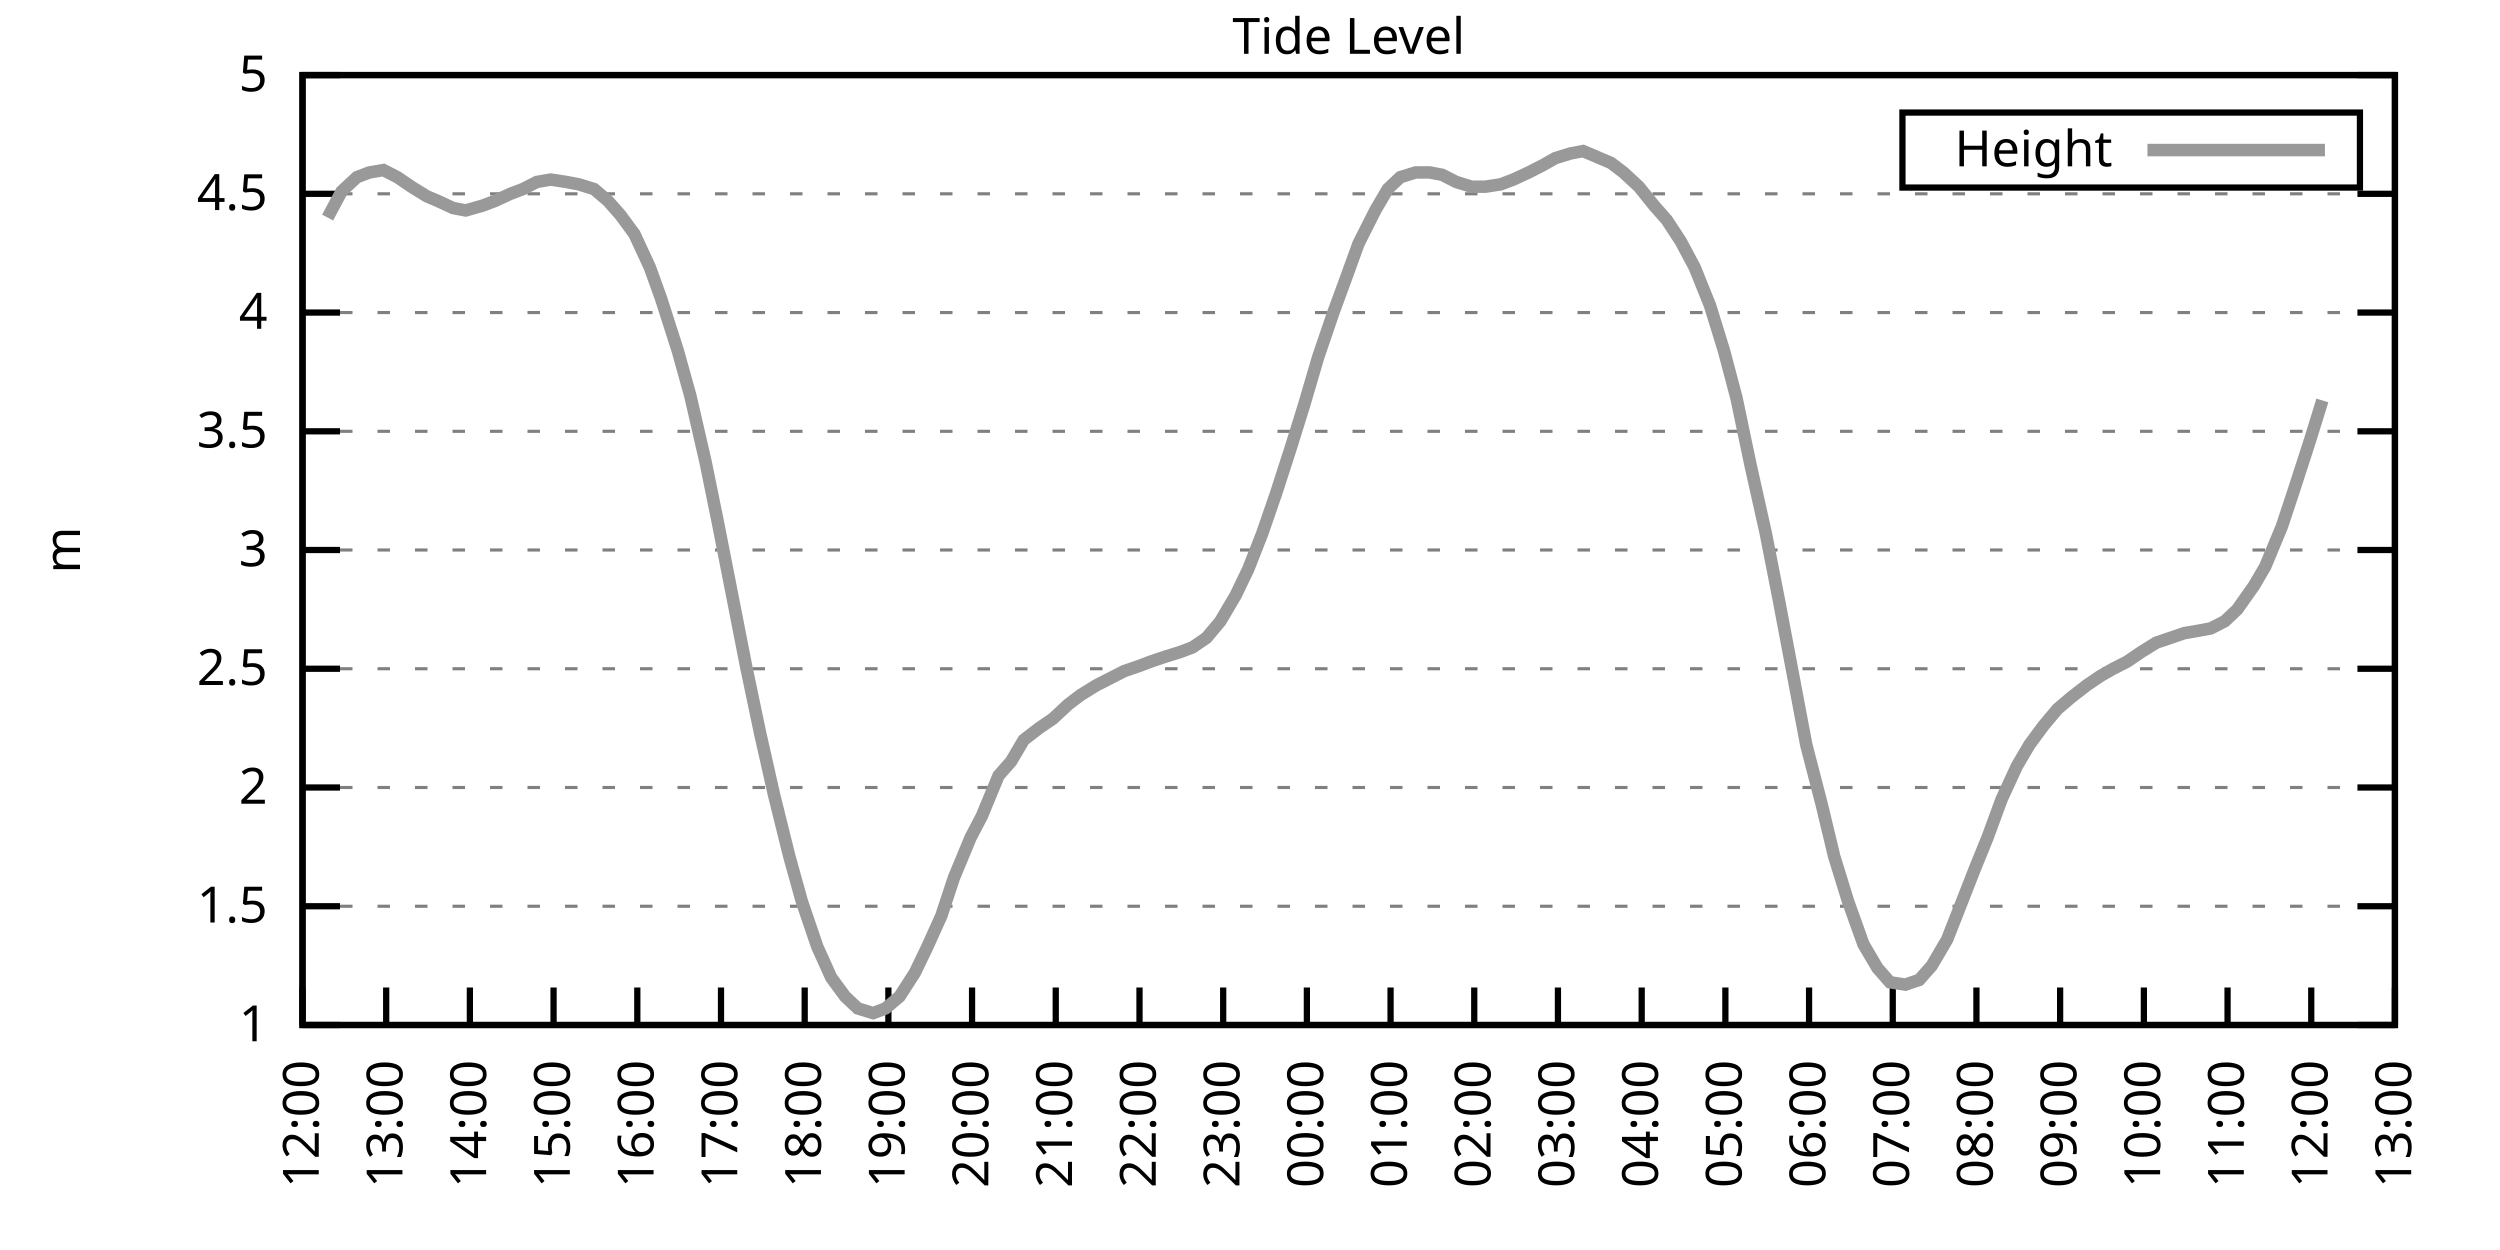
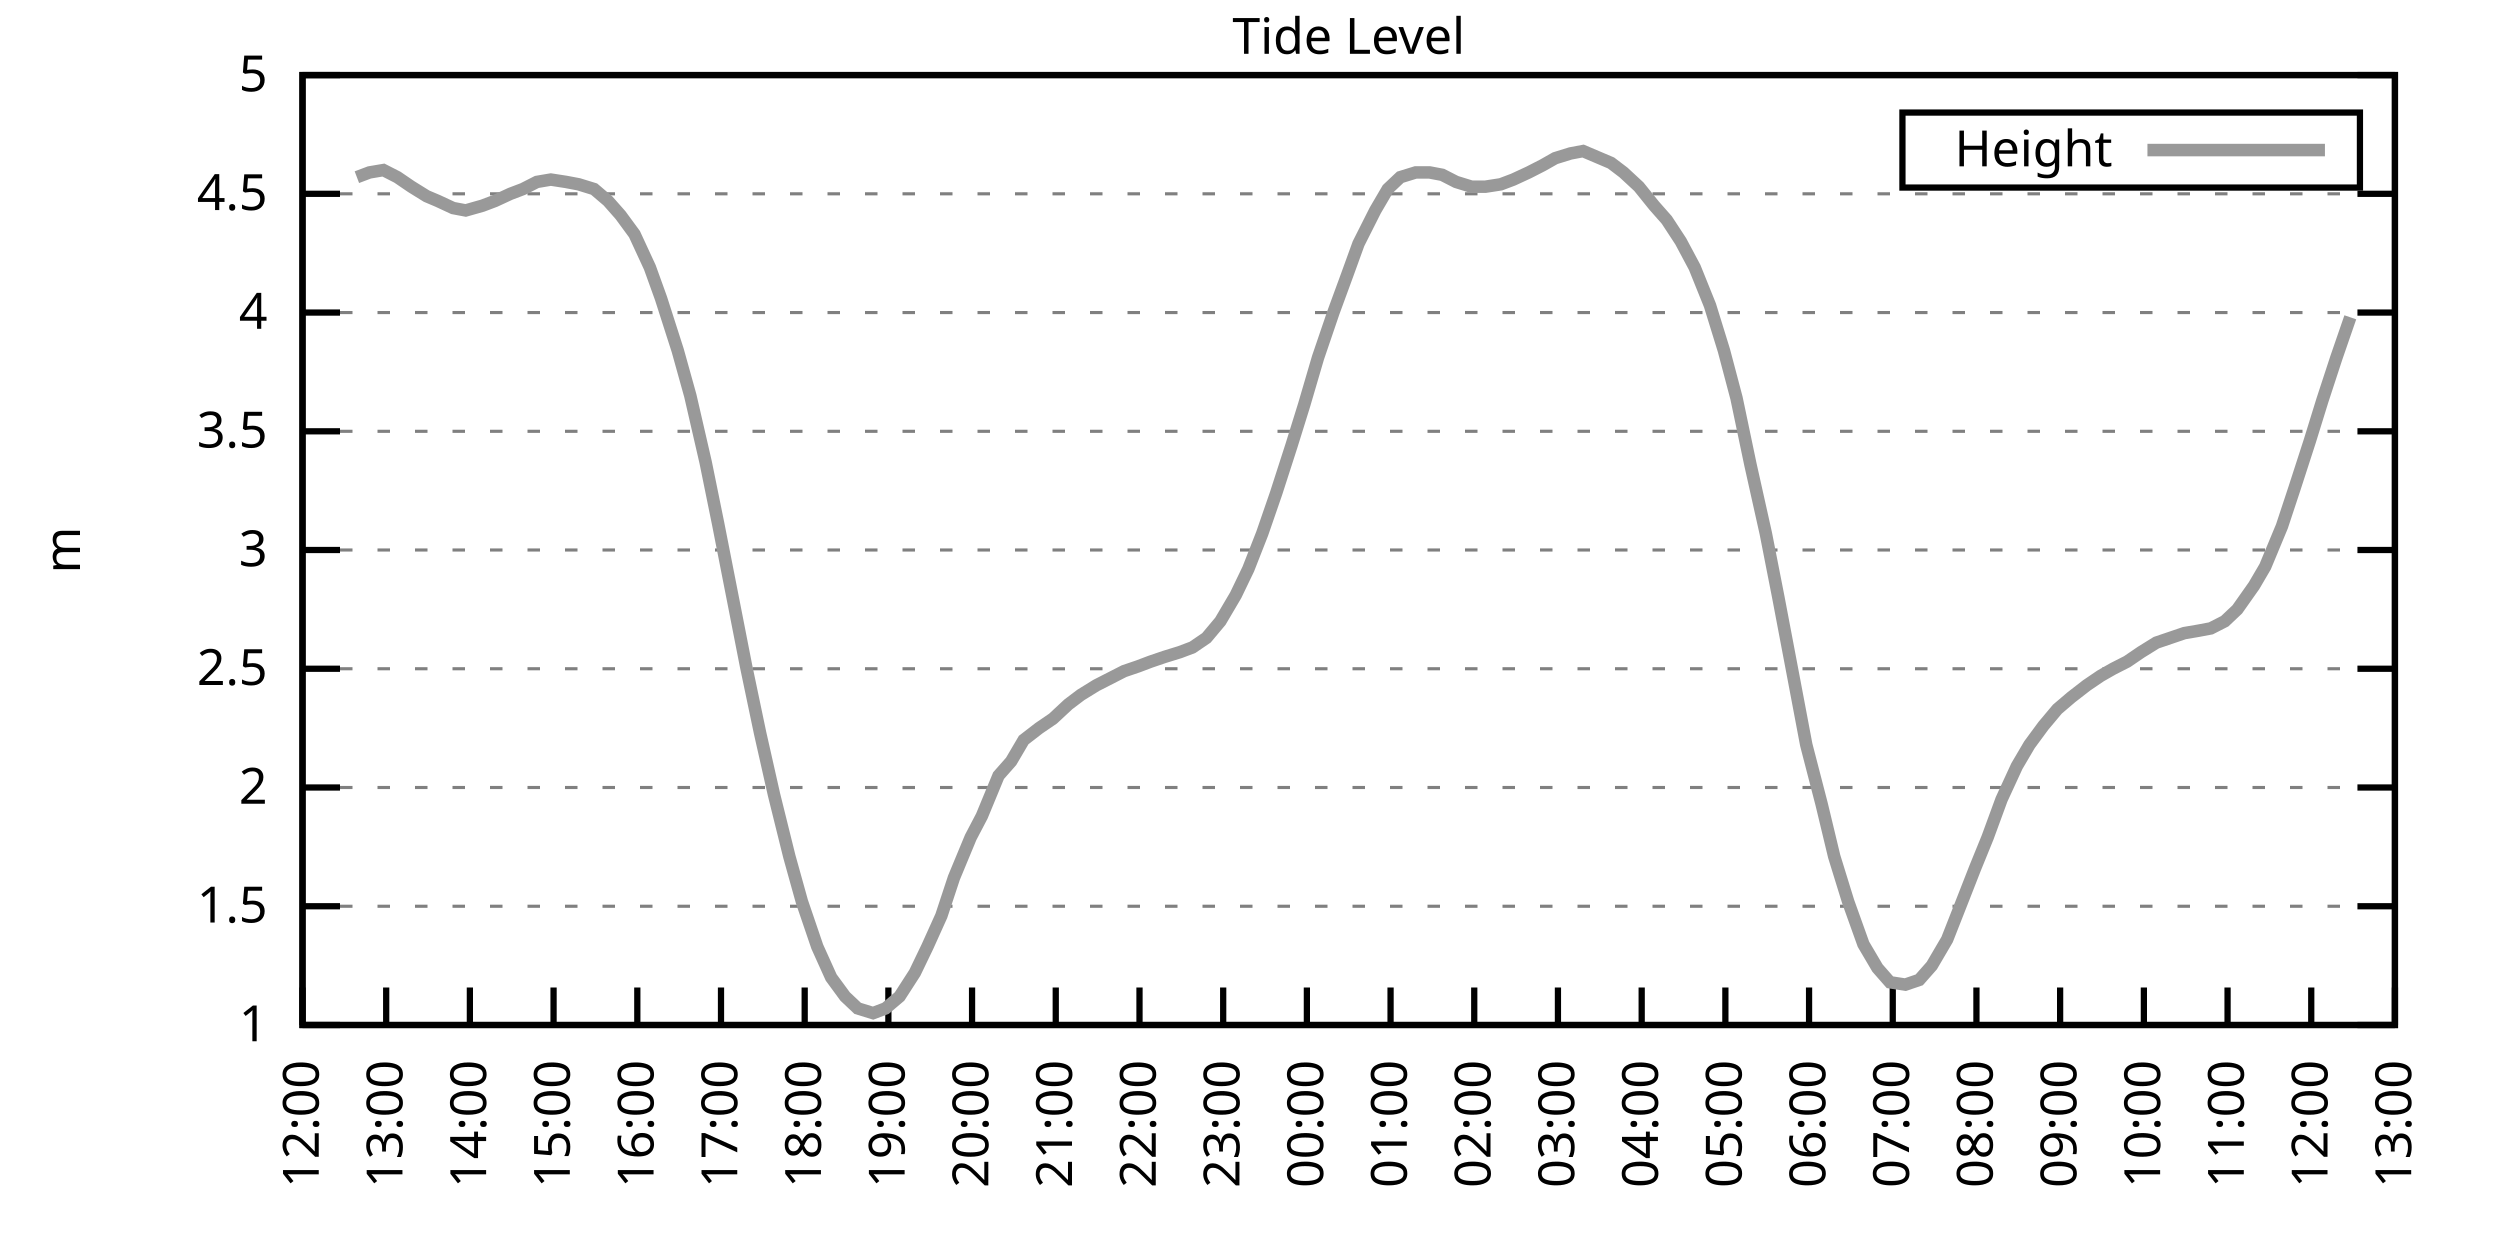
<svg xmlns="http://www.w3.org/2000/svg" xmlns:xlink="http://www.w3.org/1999/xlink" width="400" height="200" viewBox="0 0 400 200">
  <g id="gnuplot_canvas">
    <rect x="0" y="0" width="400" height="200" fill="none" />
    <defs>
      <circle id="gpDot" r="0.5" stroke-width="0.5" stroke="currentColor" />
      <path id="gpPt0" stroke-width="0.333" stroke="currentColor" d="M-1,0 h2 M0,-1 v2" />
      <path id="gpPt1" stroke-width="0.333" stroke="currentColor" d="M-1,-1 L1,1 M1,-1 L-1,1" />
      <path id="gpPt2" stroke-width="0.333" stroke="currentColor" d="M-1,0 L1,0 M0,-1 L0,1 M-1,-1 L1,1 M-1,1 L1,-1" />
      <rect id="gpPt3" stroke-width="0.333" stroke="currentColor" x="-1" y="-1" width="2" height="2" />
      <rect id="gpPt4" stroke-width="0.333" stroke="currentColor" fill="currentColor" x="-1" y="-1" width="2" height="2" />
      <circle id="gpPt5" stroke-width="0.333" stroke="currentColor" cx="0" cy="0" r="1" />
      <use xlink:href="#gpPt5" id="gpPt6" fill="currentColor" stroke="none" />
      <path id="gpPt7" stroke-width="0.333" stroke="currentColor" d="M0,-1.33 L-1.33,0.67 L1.33,0.67 z" />
      <use xlink:href="#gpPt7" id="gpPt8" fill="currentColor" stroke="none" />
      <use xlink:href="#gpPt7" id="gpPt9" stroke="currentColor" transform="rotate(180)" />
      <use xlink:href="#gpPt9" id="gpPt10" fill="currentColor" stroke="none" />
      <use xlink:href="#gpPt3" id="gpPt11" stroke="currentColor" transform="rotate(45)" />
      <use xlink:href="#gpPt11" id="gpPt12" fill="currentColor" stroke="none" />
      <path id="gpPt13" stroke-width="0.333" stroke="currentColor" d="M0,1.330 L1.265,0.411 L0.782,-1.067 L-0.782,-1.076 L-1.265,0.411 z" />
      <use xlink:href="#gpPt13" id="gpPt14" fill="currentColor" stroke="none" />
      <filter id="textbox" filterUnits="objectBoundingBox" x="0" y="0" height="1" width="1">
        <feFlood flood-color="white" flood-opacity="1" result="bgnd" />
        <feComposite in="SourceGraphic" in2="bgnd" operator="atop" />
      </filter>
      <filter id="greybox" filterUnits="objectBoundingBox" x="0" y="0" height="1" width="1">
        <feFlood flood-color="lightgrey" flood-opacity="1" result="grey" />
        <feComposite in="SourceGraphic" in2="grey" operator="atop" />
      </filter>
    </defs>
    <g fill="none" color="white" stroke="currentColor" stroke-width="1.00" stroke-linecap="butt" stroke-linejoin="miter">
</g>
    <g fill="none" color="black" stroke="currentColor" stroke-width="1.00" stroke-linecap="butt" stroke-linejoin="miter">
      <g stroke="none" shape-rendering="crispEdges">
        <polygon fill="rgb(255, 255, 255)" points="48.40,164.00 383.18,164.00 383.18,12.02 48.40,12.02 " />
      </g>
    </g>
    <g fill="none" color="black" stroke="currentColor" stroke-width="1.00" stroke-linecap="butt" stroke-linejoin="miter">
</g>
    <g fill="none" color="black" stroke="black" stroke-width="0.50" stroke-linecap="butt" stroke-linejoin="miter">
</g>
    <g fill="none" color="gray" stroke="currentColor" stroke-width="0.50" stroke-linecap="butt" stroke-linejoin="miter">
      <path stroke="gray" stroke-dasharray="2,4" class="gridline" d="M48.40,164.00 L383.19,164.00  " />
    </g>
    <g fill="none" color="gray" stroke="gray" stroke-width="1.00" stroke-linecap="butt" stroke-linejoin="miter">
</g>
    <g fill="none" color="black" stroke="currentColor" stroke-width="1.00" stroke-linecap="butt" stroke-linejoin="miter">
      <path stroke="black" d="M48.40,164.00 L54.40,164.00 M383.19,164.00 L377.19,164.00  " />
      <g transform="translate(42.80,166.60)" stroke="none" fill="black" font-family="Sans" font-size="8.00" text-anchor="end">
        <text>
          <tspan font-family="Sans"> 1</tspan>
        </text>
      </g>
    </g>
    <g fill="none" color="black" stroke="currentColor" stroke-width="1.00" stroke-linecap="butt" stroke-linejoin="miter">
</g>
    <g fill="none" color="black" stroke="black" stroke-width="0.50" stroke-linecap="butt" stroke-linejoin="miter">
</g>
    <g fill="none" color="gray" stroke="currentColor" stroke-width="0.50" stroke-linecap="butt" stroke-linejoin="miter">
      <path stroke="gray" stroke-dasharray="2,4" class="gridline" d="M48.40,145.00 L383.19,145.00  " />
    </g>
    <g fill="none" color="gray" stroke="gray" stroke-width="1.00" stroke-linecap="butt" stroke-linejoin="miter">
</g>
    <g fill="none" color="black" stroke="currentColor" stroke-width="1.00" stroke-linecap="butt" stroke-linejoin="miter">
      <path stroke="black" d="M48.40,145.00 L54.40,145.00 M383.19,145.00 L377.19,145.00  " />
      <g transform="translate(42.80,147.60)" stroke="none" fill="black" font-family="Sans" font-size="8.00" text-anchor="end">
        <text>
          <tspan font-family="Sans"> 1.5</tspan>
        </text>
      </g>
    </g>
    <g fill="none" color="black" stroke="currentColor" stroke-width="1.00" stroke-linecap="butt" stroke-linejoin="miter">
</g>
    <g fill="none" color="black" stroke="black" stroke-width="0.50" stroke-linecap="butt" stroke-linejoin="miter">
</g>
    <g fill="none" color="gray" stroke="currentColor" stroke-width="0.50" stroke-linecap="butt" stroke-linejoin="miter">
      <path stroke="gray" stroke-dasharray="2,4" class="gridline" d="M48.40,126.00 L383.19,126.00  " />
    </g>
    <g fill="none" color="gray" stroke="gray" stroke-width="1.00" stroke-linecap="butt" stroke-linejoin="miter">
</g>
    <g fill="none" color="black" stroke="currentColor" stroke-width="1.00" stroke-linecap="butt" stroke-linejoin="miter">
      <path stroke="black" d="M48.40,126.00 L54.40,126.00 M383.19,126.00 L377.19,126.00  " />
      <g transform="translate(42.80,128.60)" stroke="none" fill="black" font-family="Sans" font-size="8.00" text-anchor="end">
        <text>
          <tspan font-family="Sans"> 2</tspan>
        </text>
      </g>
    </g>
    <g fill="none" color="black" stroke="currentColor" stroke-width="1.00" stroke-linecap="butt" stroke-linejoin="miter">
</g>
    <g fill="none" color="black" stroke="black" stroke-width="0.50" stroke-linecap="butt" stroke-linejoin="miter">
</g>
    <g fill="none" color="gray" stroke="currentColor" stroke-width="0.50" stroke-linecap="butt" stroke-linejoin="miter">
      <path stroke="gray" stroke-dasharray="2,4" class="gridline" d="M48.40,107.00 L383.19,107.00  " />
    </g>
    <g fill="none" color="gray" stroke="gray" stroke-width="1.00" stroke-linecap="butt" stroke-linejoin="miter">
</g>
    <g fill="none" color="black" stroke="currentColor" stroke-width="1.00" stroke-linecap="butt" stroke-linejoin="miter">
      <path stroke="black" d="M48.40,107.00 L54.40,107.00 M383.19,107.00 L377.19,107.00  " />
      <g transform="translate(42.80,109.60)" stroke="none" fill="black" font-family="Sans" font-size="8.00" text-anchor="end">
        <text>
          <tspan font-family="Sans"> 2.5</tspan>
        </text>
      </g>
    </g>
    <g fill="none" color="black" stroke="currentColor" stroke-width="1.00" stroke-linecap="butt" stroke-linejoin="miter">
</g>
    <g fill="none" color="black" stroke="black" stroke-width="0.50" stroke-linecap="butt" stroke-linejoin="miter">
</g>
    <g fill="none" color="gray" stroke="currentColor" stroke-width="0.50" stroke-linecap="butt" stroke-linejoin="miter">
      <path stroke="gray" stroke-dasharray="2,4" class="gridline" d="M48.40,88.00 L383.19,88.00  " />
    </g>
    <g fill="none" color="gray" stroke="gray" stroke-width="1.00" stroke-linecap="butt" stroke-linejoin="miter">
</g>
    <g fill="none" color="black" stroke="currentColor" stroke-width="1.00" stroke-linecap="butt" stroke-linejoin="miter">
      <path stroke="black" d="M48.40,88.00 L54.40,88.00 M383.19,88.00 L377.19,88.00  " />
      <g transform="translate(42.80,90.60)" stroke="none" fill="black" font-family="Sans" font-size="8.00" text-anchor="end">
        <text>
          <tspan font-family="Sans"> 3</tspan>
        </text>
      </g>
    </g>
    <g fill="none" color="black" stroke="currentColor" stroke-width="1.00" stroke-linecap="butt" stroke-linejoin="miter">
</g>
    <g fill="none" color="black" stroke="black" stroke-width="0.50" stroke-linecap="butt" stroke-linejoin="miter">
</g>
    <g fill="none" color="gray" stroke="currentColor" stroke-width="0.50" stroke-linecap="butt" stroke-linejoin="miter">
      <path stroke="gray" stroke-dasharray="2,4" class="gridline" d="M48.40,69.01 L383.19,69.01  " />
    </g>
    <g fill="none" color="gray" stroke="gray" stroke-width="1.00" stroke-linecap="butt" stroke-linejoin="miter">
</g>
    <g fill="none" color="black" stroke="currentColor" stroke-width="1.00" stroke-linecap="butt" stroke-linejoin="miter">
      <path stroke="black" d="M48.40,69.01 L54.40,69.01 M383.19,69.01 L377.19,69.01  " />
      <g transform="translate(42.80,71.61)" stroke="none" fill="black" font-family="Sans" font-size="8.00" text-anchor="end">
        <text>
          <tspan font-family="Sans"> 3.5</tspan>
        </text>
      </g>
    </g>
    <g fill="none" color="black" stroke="currentColor" stroke-width="1.00" stroke-linecap="butt" stroke-linejoin="miter">
</g>
    <g fill="none" color="black" stroke="black" stroke-width="0.50" stroke-linecap="butt" stroke-linejoin="miter">
</g>
    <g fill="none" color="gray" stroke="currentColor" stroke-width="0.50" stroke-linecap="butt" stroke-linejoin="miter">
      <path stroke="gray" stroke-dasharray="2,4" class="gridline" d="M48.40,50.01 L383.19,50.01  " />
    </g>
    <g fill="none" color="gray" stroke="gray" stroke-width="1.00" stroke-linecap="butt" stroke-linejoin="miter">
</g>
    <g fill="none" color="black" stroke="currentColor" stroke-width="1.00" stroke-linecap="butt" stroke-linejoin="miter">
      <path stroke="black" d="M48.40,50.01 L54.40,50.01 M383.19,50.01 L377.19,50.01  " />
      <g transform="translate(42.80,52.61)" stroke="none" fill="black" font-family="Sans" font-size="8.00" text-anchor="end">
        <text>
          <tspan font-family="Sans"> 4</tspan>
        </text>
      </g>
    </g>
    <g fill="none" color="black" stroke="currentColor" stroke-width="1.00" stroke-linecap="butt" stroke-linejoin="miter">
</g>
    <g fill="none" color="black" stroke="black" stroke-width="0.50" stroke-linecap="butt" stroke-linejoin="miter">
</g>
    <g fill="none" color="gray" stroke="currentColor" stroke-width="0.50" stroke-linecap="butt" stroke-linejoin="miter">
      <path stroke="gray" stroke-dasharray="2,4" class="gridline" d="M48.40,31.01 L383.19,31.01  " />
    </g>
    <g fill="none" color="gray" stroke="gray" stroke-width="1.00" stroke-linecap="butt" stroke-linejoin="miter">
</g>
    <g fill="none" color="black" stroke="currentColor" stroke-width="1.00" stroke-linecap="butt" stroke-linejoin="miter">
      <path stroke="black" d="M48.40,31.01 L54.40,31.01 M383.19,31.01 L377.19,31.01  " />
      <g transform="translate(42.80,33.61)" stroke="none" fill="black" font-family="Sans" font-size="8.00" text-anchor="end">
        <text>
          <tspan font-family="Sans"> 4.5</tspan>
        </text>
      </g>
    </g>
    <g fill="none" color="black" stroke="currentColor" stroke-width="1.00" stroke-linecap="butt" stroke-linejoin="miter">
</g>
    <g fill="none" color="black" stroke="black" stroke-width="0.50" stroke-linecap="butt" stroke-linejoin="miter">
</g>
    <g fill="none" color="gray" stroke="currentColor" stroke-width="0.50" stroke-linecap="butt" stroke-linejoin="miter">
      <path stroke="gray" stroke-dasharray="2,4" class="gridline" d="M48.40,12.01 L383.19,12.01  " />
    </g>
    <g fill="none" color="gray" stroke="gray" stroke-width="1.00" stroke-linecap="butt" stroke-linejoin="miter">
</g>
    <g fill="none" color="black" stroke="currentColor" stroke-width="1.00" stroke-linecap="butt" stroke-linejoin="miter">
      <path stroke="black" d="M48.40,12.01 L54.40,12.01 M383.19,12.01 L377.19,12.01  " />
      <g transform="translate(42.80,14.61)" stroke="none" fill="black" font-family="Sans" font-size="8.00" text-anchor="end">
        <text>
          <tspan font-family="Sans"> 5</tspan>
        </text>
      </g>
    </g>
    <g fill="none" color="black" stroke="currentColor" stroke-width="1.00" stroke-linecap="butt" stroke-linejoin="miter">
      <path stroke="black" d="M48.40,164.00 L48.40,158.00  " />
      <g transform="translate(51.00,169.60) rotate(270.00)" stroke="none" fill="black" font-family="Sans" font-size="8.00" text-anchor="end">
        <text>
          <tspan font-family="Sans">12:00</tspan>
        </text>
      </g>
    </g>
    <g fill="none" color="black" stroke="currentColor" stroke-width="1.00" stroke-linecap="butt" stroke-linejoin="miter">
      <path stroke="black" d="M61.79,164.00 L61.79,158.00  " />
      <g transform="translate(64.39,169.60) rotate(270.00)" stroke="none" fill="black" font-family="Sans" font-size="8.00" text-anchor="end">
        <text>
          <tspan font-family="Sans">13:00</tspan>
        </text>
      </g>
    </g>
    <g fill="none" color="black" stroke="currentColor" stroke-width="1.00" stroke-linecap="butt" stroke-linejoin="miter">
      <path stroke="black" d="M75.18,164.00 L75.18,158.00  " />
      <g transform="translate(77.78,169.60) rotate(270.00)" stroke="none" fill="black" font-family="Sans" font-size="8.00" text-anchor="end">
        <text>
          <tspan font-family="Sans">14:00</tspan>
        </text>
      </g>
    </g>
    <g fill="none" color="black" stroke="currentColor" stroke-width="1.00" stroke-linecap="butt" stroke-linejoin="miter">
      <path stroke="black" d="M88.57,164.00 L88.57,158.00  " />
      <g transform="translate(91.17,169.60) rotate(270.00)" stroke="none" fill="black" font-family="Sans" font-size="8.00" text-anchor="end">
        <text>
          <tspan font-family="Sans">15:00</tspan>
        </text>
      </g>
    </g>
    <g fill="none" color="black" stroke="currentColor" stroke-width="1.00" stroke-linecap="butt" stroke-linejoin="miter">
      <path stroke="black" d="M101.97,164.00 L101.97,158.00  " />
      <g transform="translate(104.57,169.60) rotate(270.00)" stroke="none" fill="black" font-family="Sans" font-size="8.00" text-anchor="end">
        <text>
          <tspan font-family="Sans">16:00</tspan>
        </text>
      </g>
    </g>
    <g fill="none" color="black" stroke="currentColor" stroke-width="1.00" stroke-linecap="butt" stroke-linejoin="miter">
      <path stroke="black" d="M115.36,164.00 L115.36,158.00  " />
      <g transform="translate(117.96,169.60) rotate(270.00)" stroke="none" fill="black" font-family="Sans" font-size="8.00" text-anchor="end">
        <text>
          <tspan font-family="Sans">17:00</tspan>
        </text>
      </g>
    </g>
    <g fill="none" color="black" stroke="currentColor" stroke-width="1.00" stroke-linecap="butt" stroke-linejoin="miter">
      <path stroke="black" d="M128.75,164.00 L128.75,158.00  " />
      <g transform="translate(131.35,169.60) rotate(270.00)" stroke="none" fill="black" font-family="Sans" font-size="8.00" text-anchor="end">
        <text>
          <tspan font-family="Sans">18:00</tspan>
        </text>
      </g>
    </g>
    <g fill="none" color="black" stroke="currentColor" stroke-width="1.00" stroke-linecap="butt" stroke-linejoin="miter">
      <path stroke="black" d="M142.14,164.00 L142.14,158.00  " />
      <g transform="translate(144.74,169.60) rotate(270.00)" stroke="none" fill="black" font-family="Sans" font-size="8.00" text-anchor="end">
        <text>
          <tspan font-family="Sans">19:00</tspan>
        </text>
      </g>
    </g>
    <g fill="none" color="black" stroke="currentColor" stroke-width="1.00" stroke-linecap="butt" stroke-linejoin="miter">
      <path stroke="black" d="M155.53,164.00 L155.53,158.00  " />
      <g transform="translate(158.13,169.60) rotate(270.00)" stroke="none" fill="black" font-family="Sans" font-size="8.00" text-anchor="end">
        <text>
          <tspan font-family="Sans">20:00</tspan>
        </text>
      </g>
    </g>
    <g fill="none" color="black" stroke="currentColor" stroke-width="1.00" stroke-linecap="butt" stroke-linejoin="miter">
      <path stroke="black" d="M168.92,164.00 L168.92,158.00  " />
      <g transform="translate(171.52,169.60) rotate(270.00)" stroke="none" fill="black" font-family="Sans" font-size="8.00" text-anchor="end">
        <text>
          <tspan font-family="Sans">21:00</tspan>
        </text>
      </g>
    </g>
    <g fill="none" color="black" stroke="currentColor" stroke-width="1.00" stroke-linecap="butt" stroke-linejoin="miter">
      <path stroke="black" d="M182.32,164.00 L182.32,158.00  " />
      <g transform="translate(184.92,169.60) rotate(270.00)" stroke="none" fill="black" font-family="Sans" font-size="8.00" text-anchor="end">
        <text>
          <tspan font-family="Sans">22:00</tspan>
        </text>
      </g>
    </g>
    <g fill="none" color="black" stroke="currentColor" stroke-width="1.00" stroke-linecap="butt" stroke-linejoin="miter">
      <path stroke="black" d="M195.71,164.00 L195.71,158.00  " />
      <g transform="translate(198.31,169.60) rotate(270.00)" stroke="none" fill="black" font-family="Sans" font-size="8.00" text-anchor="end">
        <text>
          <tspan font-family="Sans">23:00</tspan>
        </text>
      </g>
    </g>
    <g fill="none" color="black" stroke="currentColor" stroke-width="1.00" stroke-linecap="butt" stroke-linejoin="miter">
      <path stroke="black" d="M209.10,164.00 L209.10,158.00  " />
      <g transform="translate(211.70,169.60) rotate(270.00)" stroke="none" fill="black" font-family="Sans" font-size="8.00" text-anchor="end">
        <text>
          <tspan font-family="Sans">00:00</tspan>
        </text>
      </g>
    </g>
    <g fill="none" color="black" stroke="currentColor" stroke-width="1.00" stroke-linecap="butt" stroke-linejoin="miter">
      <path stroke="black" d="M222.49,164.00 L222.49,158.00  " />
      <g transform="translate(225.09,169.60) rotate(270.00)" stroke="none" fill="black" font-family="Sans" font-size="8.00" text-anchor="end">
        <text>
          <tspan font-family="Sans">01:00</tspan>
        </text>
      </g>
    </g>
    <g fill="none" color="black" stroke="currentColor" stroke-width="1.00" stroke-linecap="butt" stroke-linejoin="miter">
      <path stroke="black" d="M235.88,164.00 L235.88,158.00  " />
      <g transform="translate(238.48,169.60) rotate(270.00)" stroke="none" fill="black" font-family="Sans" font-size="8.00" text-anchor="end">
        <text>
          <tspan font-family="Sans">02:00</tspan>
        </text>
      </g>
    </g>
    <g fill="none" color="black" stroke="currentColor" stroke-width="1.00" stroke-linecap="butt" stroke-linejoin="miter">
      <path stroke="black" d="M249.27,164.00 L249.27,158.00  " />
      <g transform="translate(251.87,169.60) rotate(270.00)" stroke="none" fill="black" font-family="Sans" font-size="8.00" text-anchor="end">
        <text>
          <tspan font-family="Sans">03:00</tspan>
        </text>
      </g>
    </g>
    <g fill="none" color="black" stroke="currentColor" stroke-width="1.00" stroke-linecap="butt" stroke-linejoin="miter">
      <path stroke="black" d="M262.67,164.00 L262.67,158.00  " />
      <g transform="translate(265.27,169.60) rotate(270.00)" stroke="none" fill="black" font-family="Sans" font-size="8.00" text-anchor="end">
        <text>
          <tspan font-family="Sans">04:00</tspan>
        </text>
      </g>
    </g>
    <g fill="none" color="black" stroke="currentColor" stroke-width="1.00" stroke-linecap="butt" stroke-linejoin="miter">
      <path stroke="black" d="M276.06,164.00 L276.06,158.00  " />
      <g transform="translate(278.66,169.60) rotate(270.00)" stroke="none" fill="black" font-family="Sans" font-size="8.00" text-anchor="end">
        <text>
          <tspan font-family="Sans">05:00</tspan>
        </text>
      </g>
    </g>
    <g fill="none" color="black" stroke="currentColor" stroke-width="1.00" stroke-linecap="butt" stroke-linejoin="miter">
      <path stroke="black" d="M289.45,164.00 L289.45,158.00  " />
      <g transform="translate(292.05,169.60) rotate(270.00)" stroke="none" fill="black" font-family="Sans" font-size="8.00" text-anchor="end">
        <text>
          <tspan font-family="Sans">06:00</tspan>
        </text>
      </g>
    </g>
    <g fill="none" color="black" stroke="currentColor" stroke-width="1.00" stroke-linecap="butt" stroke-linejoin="miter">
      <path stroke="black" d="M302.84,164.00 L302.84,158.00  " />
      <g transform="translate(305.44,169.60) rotate(270.00)" stroke="none" fill="black" font-family="Sans" font-size="8.00" text-anchor="end">
        <text>
          <tspan font-family="Sans">07:00</tspan>
        </text>
      </g>
    </g>
    <g fill="none" color="black" stroke="currentColor" stroke-width="1.00" stroke-linecap="butt" stroke-linejoin="miter">
      <path stroke="black" d="M316.23,164.00 L316.23,158.00  " />
      <g transform="translate(318.83,169.60) rotate(270.00)" stroke="none" fill="black" font-family="Sans" font-size="8.00" text-anchor="end">
        <text>
          <tspan font-family="Sans">08:00</tspan>
        </text>
      </g>
    </g>
    <g fill="none" color="black" stroke="currentColor" stroke-width="1.00" stroke-linecap="butt" stroke-linejoin="miter">
      <path stroke="black" d="M329.62,164.00 L329.62,158.00  " />
      <g transform="translate(332.22,169.60) rotate(270.00)" stroke="none" fill="black" font-family="Sans" font-size="8.00" text-anchor="end">
        <text>
          <tspan font-family="Sans">09:00</tspan>
        </text>
      </g>
    </g>
    <g fill="none" color="black" stroke="currentColor" stroke-width="1.00" stroke-linecap="butt" stroke-linejoin="miter">
      <path stroke="black" d="M343.02,164.00 L343.02,158.00  " />
      <g transform="translate(345.62,169.60) rotate(270.00)" stroke="none" fill="black" font-family="Sans" font-size="8.00" text-anchor="end">
        <text>
          <tspan font-family="Sans">10:00</tspan>
        </text>
      </g>
    </g>
    <g fill="none" color="black" stroke="currentColor" stroke-width="1.00" stroke-linecap="butt" stroke-linejoin="miter">
      <path stroke="black" d="M356.41,164.00 L356.41,158.00  " />
      <g transform="translate(359.01,169.60) rotate(270.00)" stroke="none" fill="black" font-family="Sans" font-size="8.00" text-anchor="end">
        <text>
          <tspan font-family="Sans">11:00</tspan>
        </text>
      </g>
    </g>
    <g fill="none" color="black" stroke="currentColor" stroke-width="1.00" stroke-linecap="butt" stroke-linejoin="miter">
      <path stroke="black" d="M369.80,164.00 L369.80,158.00  " />
      <g transform="translate(372.40,169.60) rotate(270.00)" stroke="none" fill="black" font-family="Sans" font-size="8.00" text-anchor="end">
        <text>
          <tspan font-family="Sans">12:00</tspan>
        </text>
      </g>
    </g>
    <g fill="none" color="black" stroke="currentColor" stroke-width="1.00" stroke-linecap="butt" stroke-linejoin="miter">
      <path stroke="black" d="M383.19,164.00 L383.19,158.00  " />
      <g transform="translate(385.79,169.60) rotate(270.00)" stroke="none" fill="black" font-family="Sans" font-size="8.00" text-anchor="end">
        <text>
          <tspan font-family="Sans">13:00</tspan>
        </text>
      </g>
    </g>
    <g fill="none" color="black" stroke="currentColor" stroke-width="1.00" stroke-linecap="butt" stroke-linejoin="miter">
</g>
    <g fill="none" color="black" stroke="currentColor" stroke-width="1.00" stroke-linecap="butt" stroke-linejoin="miter">
      <path stroke="black" d="M48.40,12.01 L48.40,164.00 L383.19,164.00 L383.19,12.01 L48.40,12.01 Z  " />
    </g>
    <g fill="none" color="black" stroke="currentColor" stroke-width="1.00" stroke-linecap="butt" stroke-linejoin="miter">
</g>
    <g fill="none" color="black" stroke="currentColor" stroke-width="1.00" stroke-linecap="butt" stroke-linejoin="miter">
      <path stroke="black" d="M304.39,30.01 L304.39,18.01 L377.59,18.01 L377.59,30.01 L304.39,30.01 Z  " />
    </g>
    <g id="Tide_level_plot_1">
      <g fill="none" color="white" stroke="black" stroke-width="2.00" stroke-linecap="butt" stroke-linejoin="miter">
</g>
      <g fill="none" color="black" stroke="currentColor" stroke-width="2.00" stroke-linecap="butt" stroke-linejoin="miter">
        <g transform="translate(337.99,26.61)" stroke="none" fill="black" font-family="Sans" font-size="8.00" text-anchor="end">
          <text>
            <tspan font-family="Sans">Height</tspan>
          </text>
        </g>
      </g>
      <g fill="none" color="black" stroke="currentColor" stroke-width="2.00" stroke-linecap="butt" stroke-linejoin="miter">
-         <path stroke="rgb(153, 153, 153)" d="M343.59,24.01 L371.99,24.01 M52.42,34.81 L54.65,30.63 L57.10,28.35 L59.11,27.59 L61.35,27.21 L63.58,28.35   L65.81,29.87 L68.26,31.39 L70.05,32.15 L72.50,33.29 L74.51,33.67 L77.19,32.91 L79.20,32.15 L81.66,31.01   L83.66,30.25 L85.90,29.11 L88.13,28.73 L90.58,29.11 L92.59,29.49 L95.05,30.25 L97.28,32.15 L99.29,34.43   L101.52,37.47 L103.98,42.79 L105.76,47.73 L108.44,56.09 L110.45,63.31 L112.90,73.95 L114.91,83.83 L117.37,96.36   L119.38,106.62 L121.61,117.26 L123.84,127.14 L126.29,137.02 L128.30,144.24 L130.76,151.46 L132.99,156.40 L135.22,159.44   L137.23,161.34 L139.69,162.10 L141.69,161.34 L143.93,159.44 L146.38,155.64 L148.39,151.46 L150.62,146.52 L152.63,140.44   L155.31,133.98 L157.10,130.56 L159.77,124.10 L161.78,121.82 L163.79,118.40 L166.25,116.50 L168.48,114.98 L170.93,112.70   L172.94,111.18 L175.40,109.66 L177.63,108.52 L179.86,107.38 L182.09,106.62 L184.10,105.86 L186.33,105.10 L188.79,104.34   L190.80,103.58 L193.03,102.06 L195.26,99.40 L197.72,95.22 L199.73,91.04 L201.96,85.35 L204.19,78.89 L206.64,71.29   L208.65,64.83 L210.88,57.23 L213.34,50.01 L215.57,43.93 L217.36,38.99 L220.04,33.67 L222.04,30.25 L224.05,28.35   L226.51,27.59 L228.74,27.59 L230.75,27.97 L232.98,29.11 L235.44,29.87 L237.67,29.87 L240.12,29.49 L242.13,28.73   L244.59,27.59 L246.82,26.45 L248.83,25.31 L251.28,24.55 L253.29,24.17 L257.76,26.07 L259.76,27.59 L262.22,29.87   L264.67,32.91 L266.68,35.19 L268.92,38.61 L271.15,42.79 L273.60,48.87 L275.83,56.09 L277.84,63.69 L280.07,74.33   L282.53,85.35 L284.54,95.60 L286.99,108.52 L289.00,119.16 L291.46,128.66 L293.47,137.02 L295.70,144.24 L298.15,151.08   L300.39,154.88 L302.39,157.16 L304.85,157.54 L307.08,156.78 L309.09,154.50 L311.54,150.32 L313.78,144.62 L316.01,138.92   L318.02,133.98 L320.25,127.90 L322.70,122.58 L324.71,119.16 L326.95,116.12 L329.18,113.46 L331.41,111.56 L333.86,109.66   L336.10,108.14 L338.10,107.00 L340.34,105.86 L342.57,104.34 L345.02,102.82 L347.26,102.06 L349.49,101.30 L351.72,100.92   L353.73,100.54 L355.96,99.40 L357.97,97.50 L360.65,93.70 L362.43,90.66 L365.11,84.21 L367.12,78.13 L369.58,70.53   L371.58,64.07  " />
+         <path stroke="rgb(153, 153, 153)" d="M343.59,24.01 L371.99,24.01 M57.10,28.35 L59.11,27.59 L61.35,27.21 L63.58,28.35 L65.81,29.87 L68.26,31.39   L70.05,32.15 L72.50,33.29 L74.51,33.67 L77.19,32.91 L79.20,32.15 L81.66,31.01 L83.66,30.25 L85.90,29.11   L88.13,28.73 L90.58,29.11 L92.59,29.49 L95.05,30.25 L97.28,32.15 L99.29,34.43 L101.52,37.47 L103.98,42.79   L105.76,47.73 L108.44,56.09 L110.45,63.31 L112.90,73.95 L114.91,83.83 L117.37,96.36 L119.38,106.62 L121.61,117.26   L123.84,127.14 L126.29,137.02 L128.30,144.24 L130.76,151.46 L132.99,156.40 L135.22,159.44 L137.23,161.34 L139.69,162.10   L141.69,161.34 L143.93,159.44 L146.38,155.64 L148.39,151.46 L150.62,146.52 L152.63,140.44 L155.31,133.98 L157.10,130.56   L159.77,124.10 L161.78,121.82 L163.79,118.40 L166.25,116.50 L168.48,114.98 L170.93,112.70 L172.94,111.18 L175.40,109.66   L177.63,108.52 L179.86,107.38 L182.09,106.62 L184.10,105.86 L186.33,105.10 L188.79,104.34 L190.80,103.58 L193.03,102.06   L195.26,99.40 L197.72,95.22 L199.73,91.04 L201.96,85.35 L204.19,78.89 L206.64,71.29 L208.65,64.83 L210.88,57.23   L213.34,50.01 L215.57,43.93 L217.36,38.99 L220.04,33.67 L222.04,30.25 L224.05,28.35 L226.51,27.59 L228.74,27.59   L230.75,27.97 L232.98,29.11 L235.44,29.87 L237.67,29.87 L240.12,29.49 L242.13,28.73 L244.59,27.59 L246.82,26.45   L248.83,25.31 L251.28,24.55 L253.29,24.17 L257.76,26.07 L259.76,27.59 L262.22,29.87 L264.67,32.91 L266.68,35.19   L268.92,38.61 L271.15,42.79 L273.60,48.87 L275.83,56.09 L277.84,63.69 L280.07,74.33 L282.53,85.35 L284.54,95.60   L286.99,108.52 L289.00,119.16 L291.46,128.66 L293.47,137.02 L295.70,144.24 L298.15,151.08 L300.39,154.88 L302.39,157.16   L304.85,157.54 L307.08,156.78 L309.09,154.50 L311.54,150.32 L313.78,144.62 L316.01,138.92 L318.02,133.98 L320.25,127.90   L322.70,122.58 L324.71,119.16 L326.95,116.12 L329.18,113.46 L331.41,111.56 L333.86,109.66 L336.10,108.14 L338.10,107.00   L340.34,105.86 L342.57,104.34 L345.02,102.82 L347.26,102.06 L349.49,101.30 L351.72,100.92 L353.73,100.54 L355.96,99.40   L357.97,97.50 L360.65,93.70 L362.43,90.66 L365.11,84.21 L367.12,78.13 L369.58,70.53 L371.58,64.07 L373.82,57.23   L376.05,50.77  " />
      </g>
    </g>
    <g fill="none" color="black" stroke="currentColor" stroke-width="2.00" stroke-linecap="butt" stroke-linejoin="miter">
</g>
    <g fill="none" color="black" stroke="black" stroke-width="1.00" stroke-linecap="butt" stroke-linejoin="miter">
</g>
    <g fill="none" color="black" stroke="currentColor" stroke-width="1.00" stroke-linecap="butt" stroke-linejoin="miter">
      <path stroke="black" d="M48.40,12.01 L48.40,164.00 L383.19,164.00 L383.19,12.01 L48.40,12.01 Z  " />
      <g transform="translate(12.80,88.01) rotate(270.00)" stroke="none" fill="black" font-family="Sans" font-size="8.00" text-anchor="middle">
        <text>
          <tspan font-family="Sans">m</tspan>
        </text>
      </g>
    </g>
    <g fill="none" color="black" stroke="currentColor" stroke-width="1.00" stroke-linecap="butt" stroke-linejoin="miter">
</g>
    <g fill="none" color="black" stroke="currentColor" stroke-width="1.00" stroke-linecap="butt" stroke-linejoin="miter">
      <g transform="translate(215.79,8.61)" stroke="none" fill="black" font-family="Sans" font-size="8.00" text-anchor="middle">
        <text>
          <tspan font-family="Sans">Tide Level</tspan>
        </text>
      </g>
    </g>
    <g fill="none" color="black" stroke="currentColor" stroke-width="1.00" stroke-linecap="butt" stroke-linejoin="miter">
</g>
  </g>
</svg>
